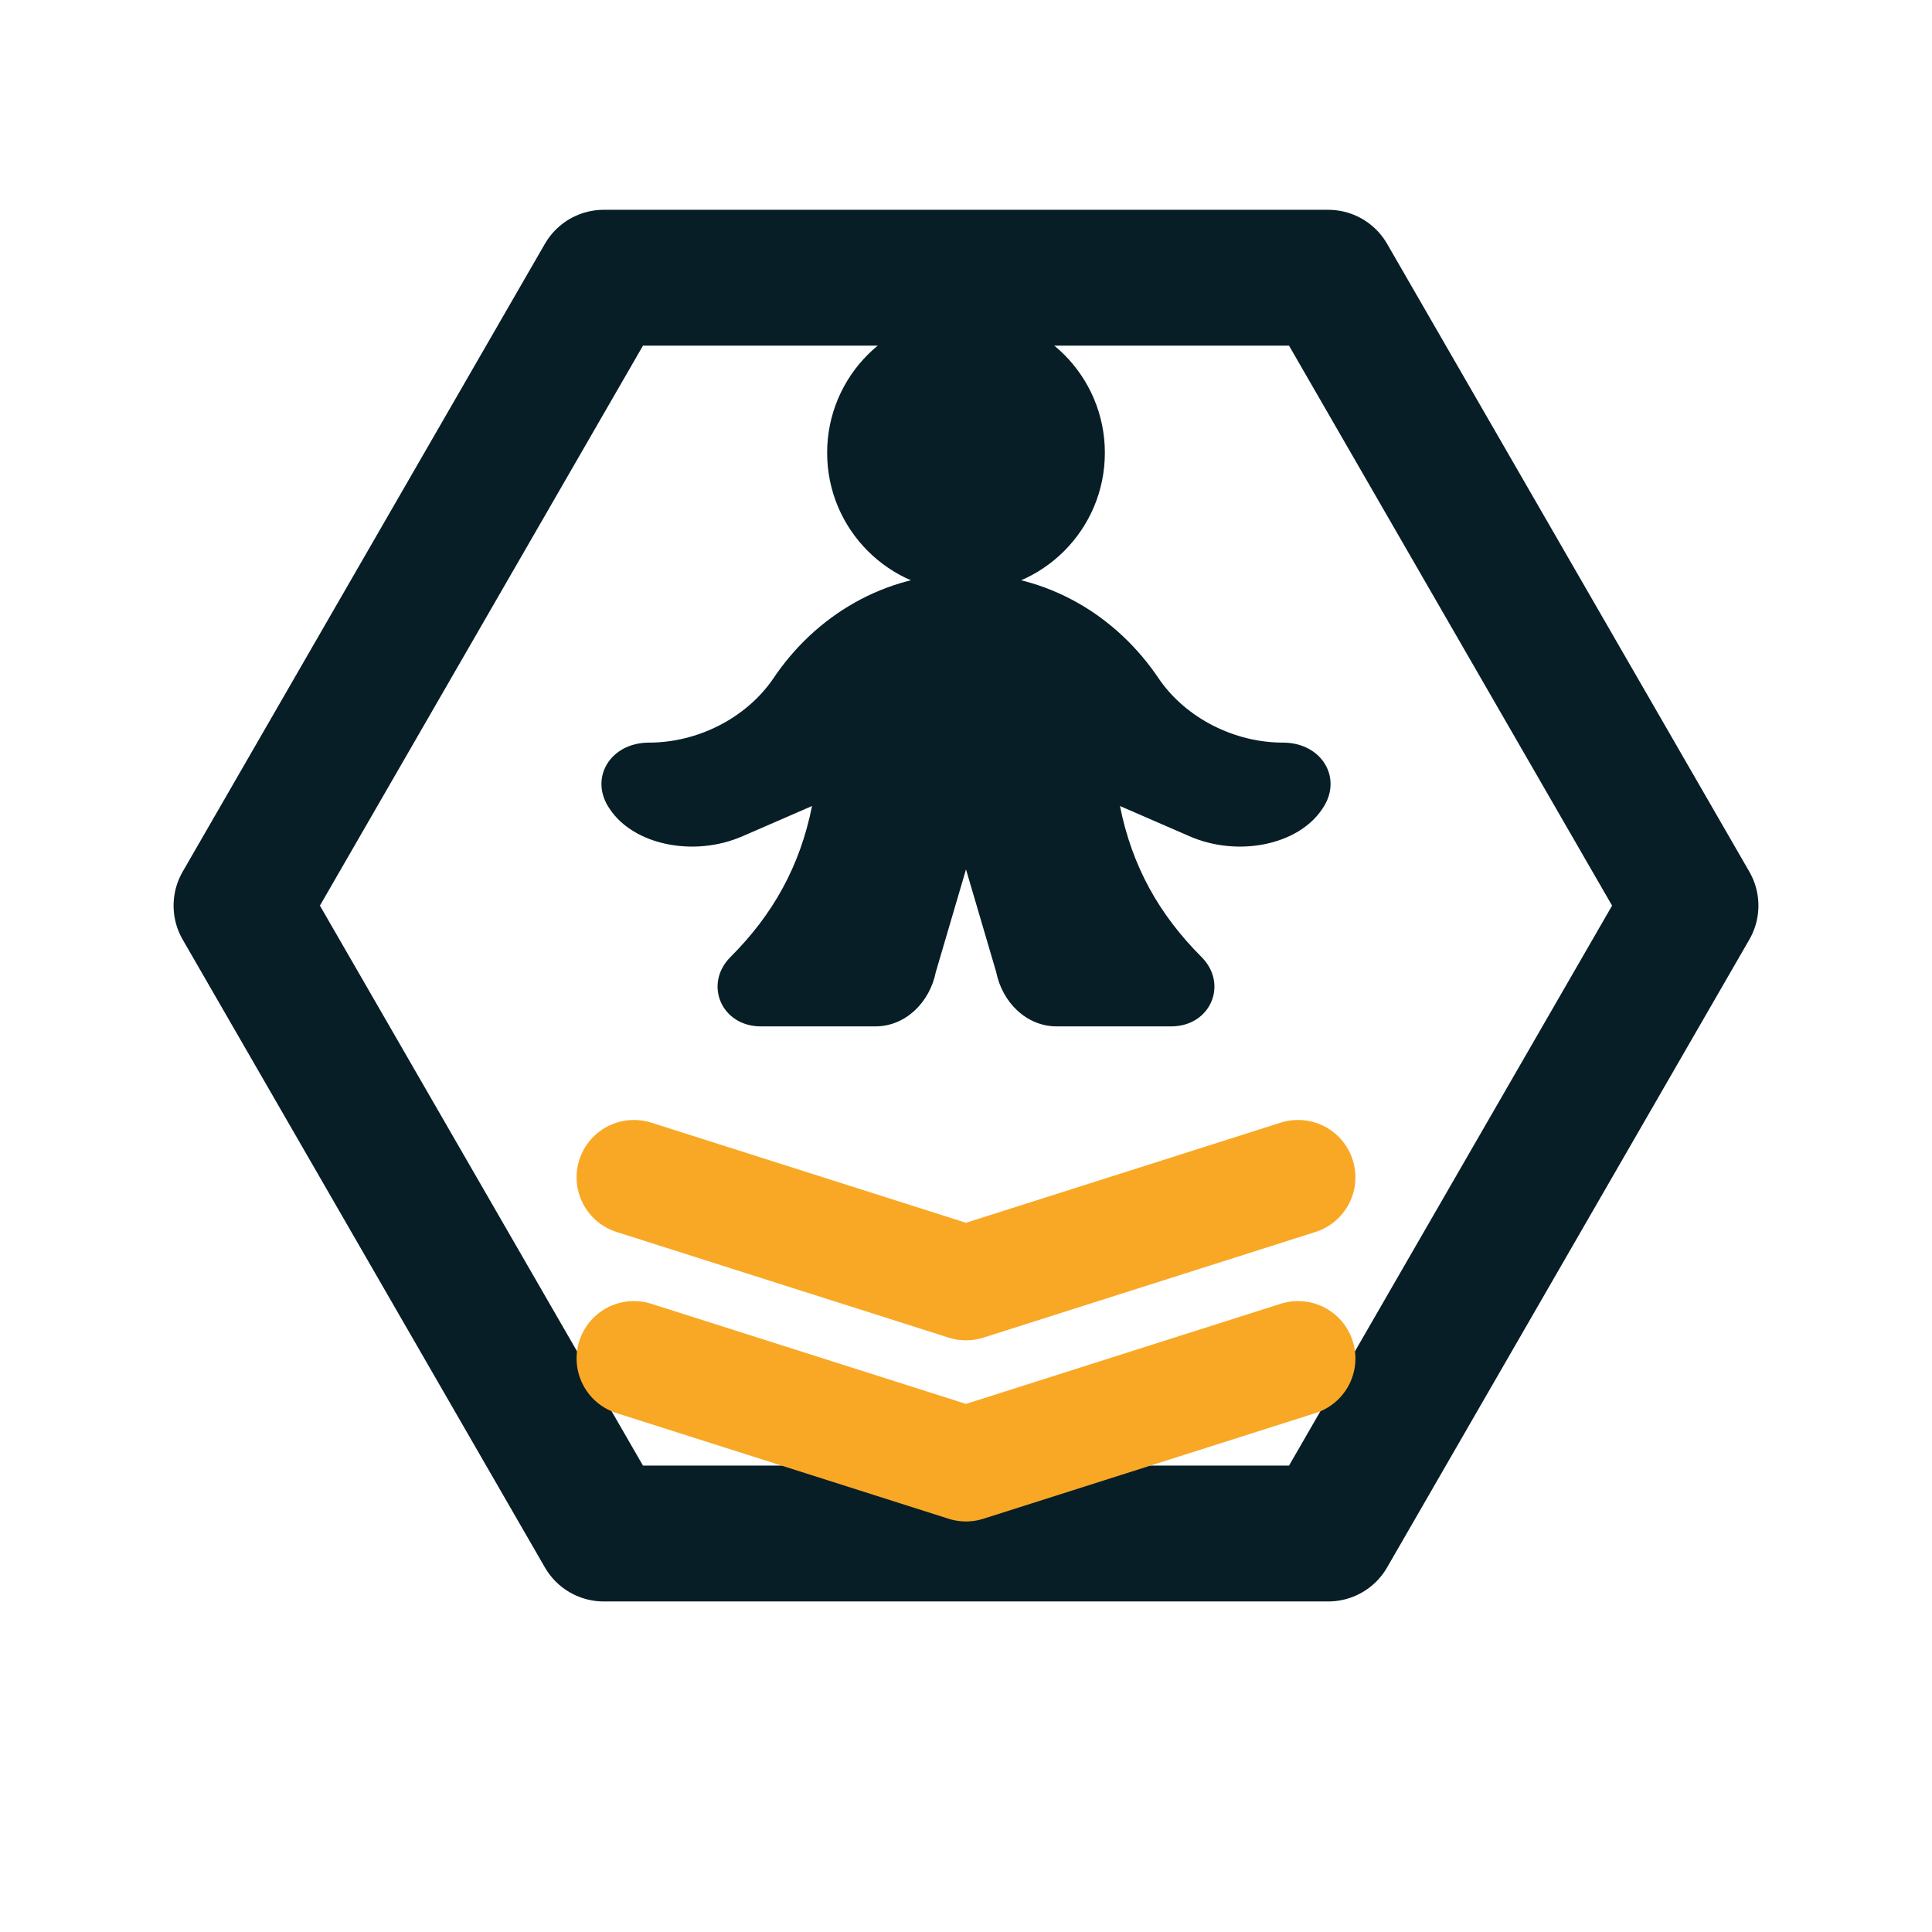
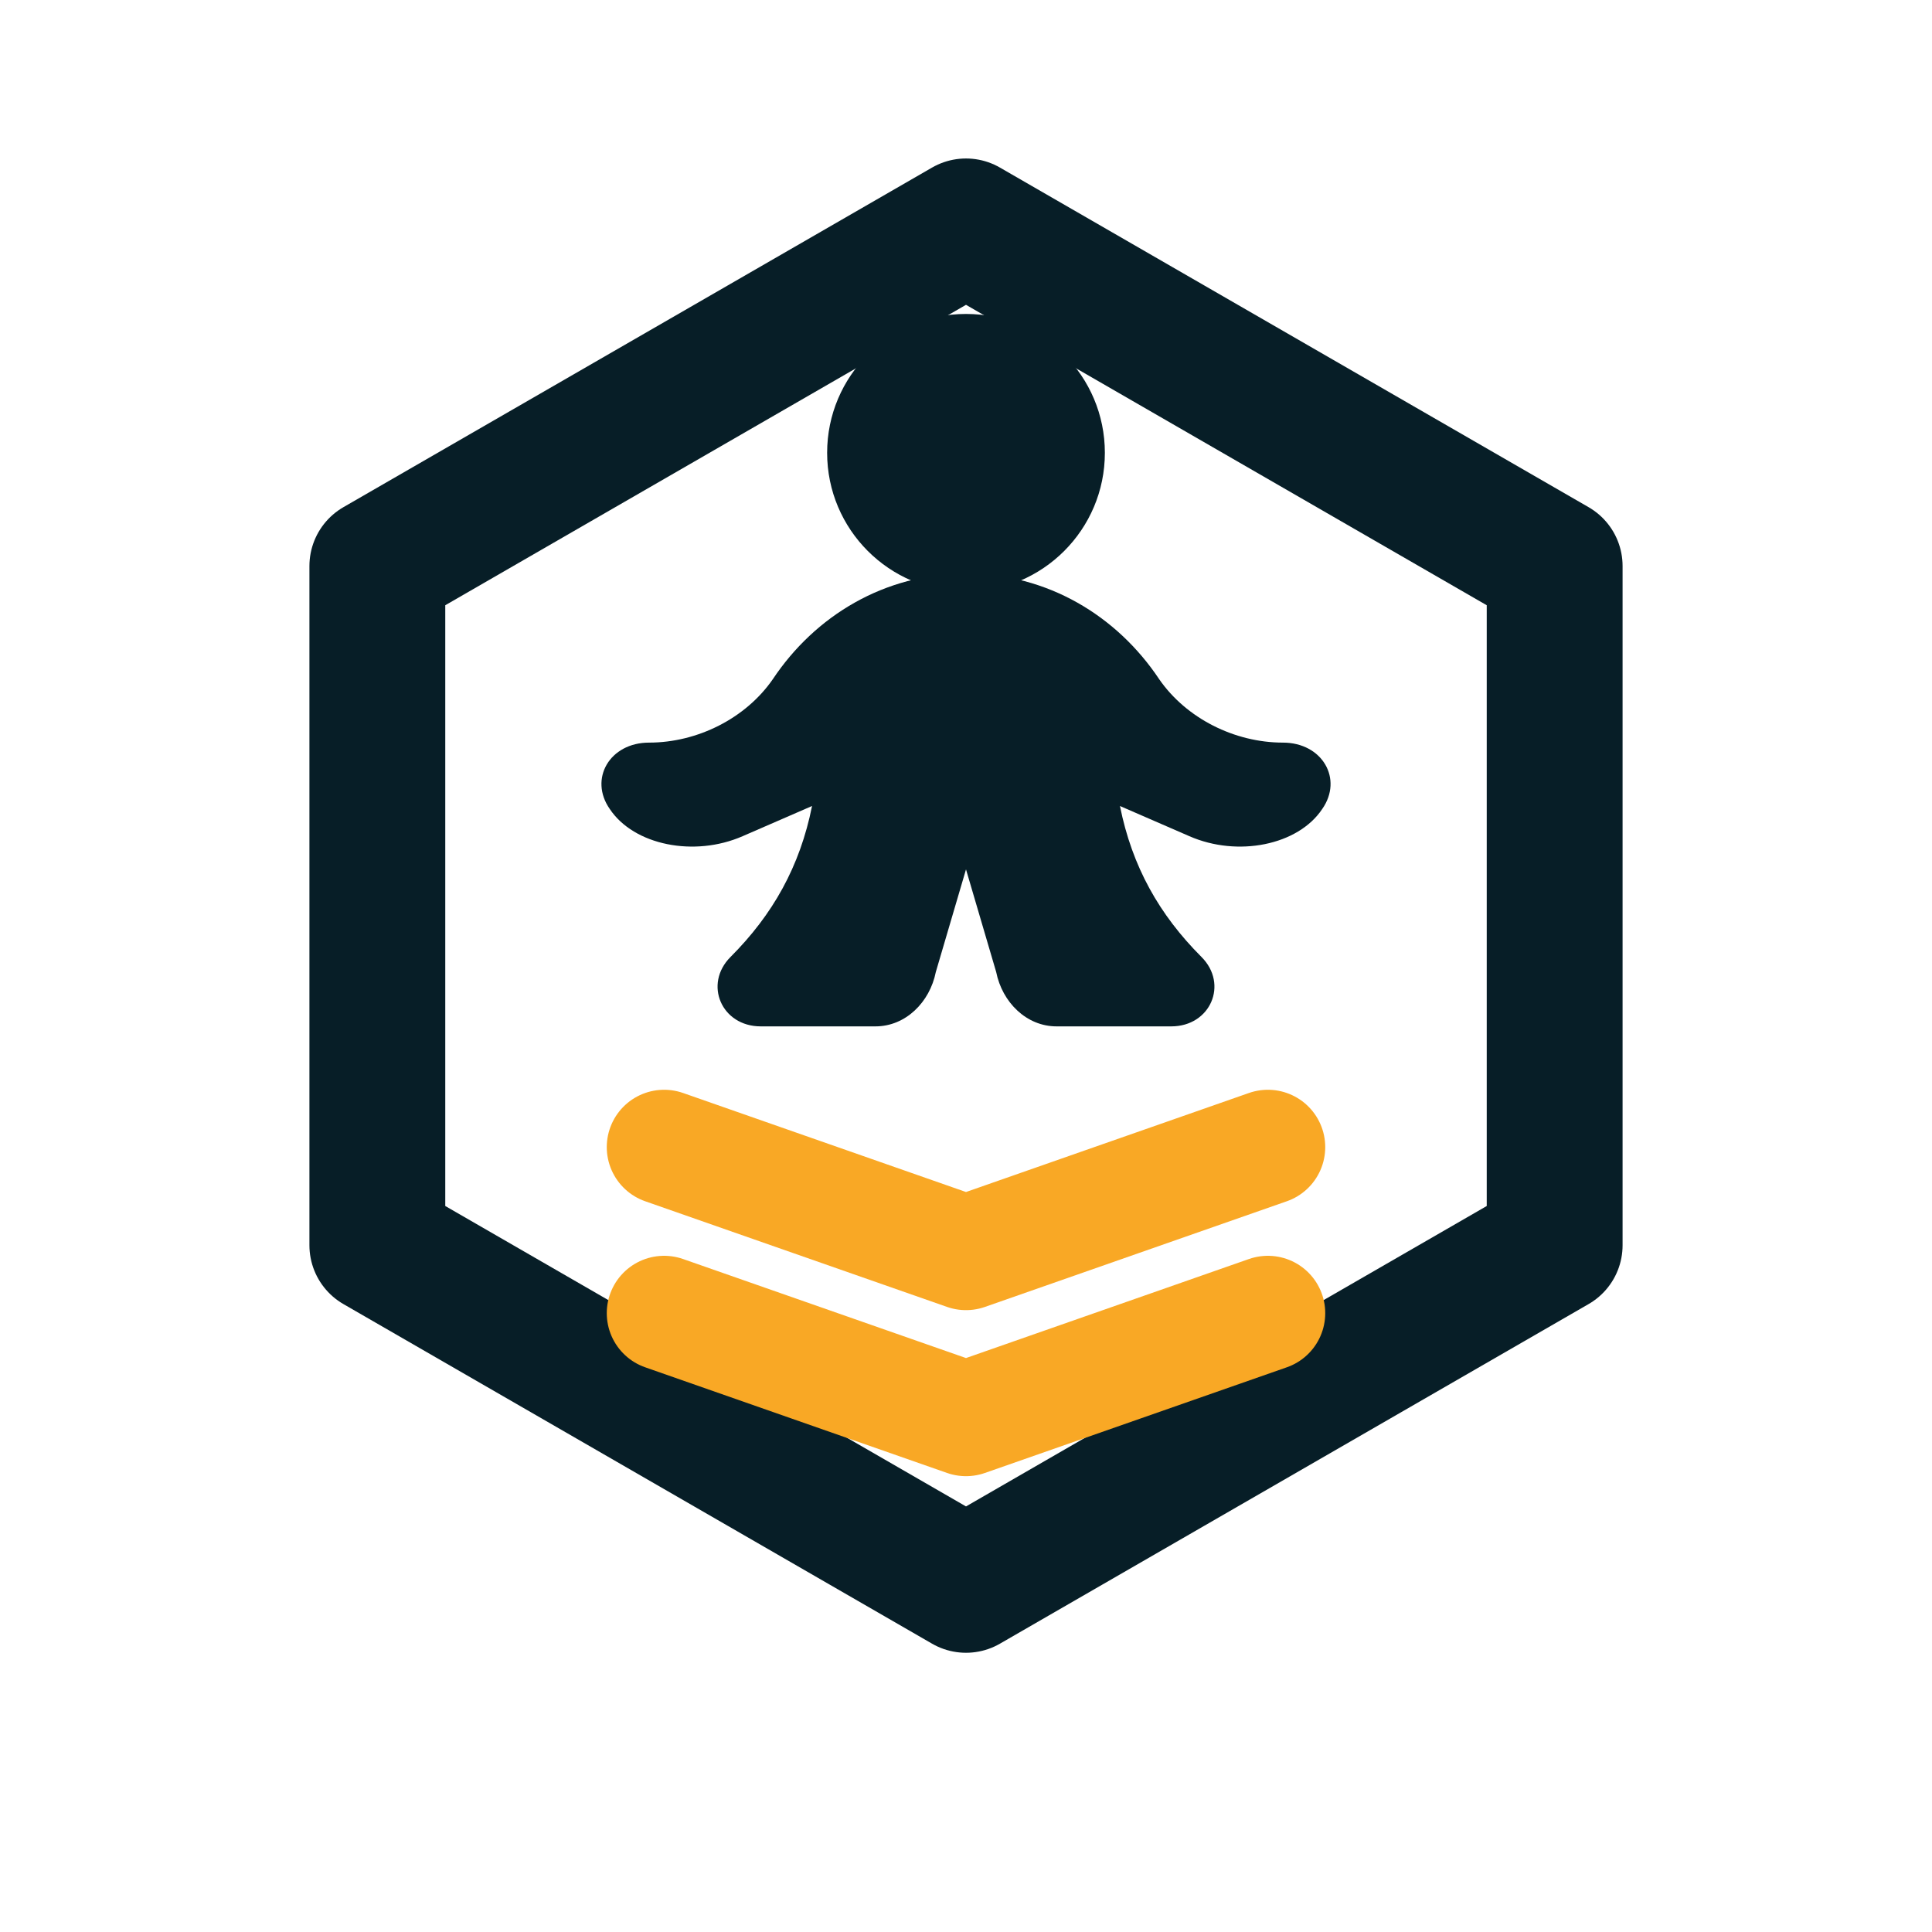
<svg xmlns="http://www.w3.org/2000/svg" width="64" height="64" viewBox="0 0 64 64" fill="none">
  <style>
    .ink { stroke: #071e27; }
    .ink-fill { fill: #071e27; }
    @media (prefers-color-scheme: dark) {
      .ink { stroke: #dff4ff; }
      .ink-fill { fill: #dff4ff; }
    }
  </style>
-   <path class="ink" d="M44 9.2 L56 30 L44 50.8 L20 50.8 L8 30 L20 9.2 Z" stroke-width="4.5" stroke-linejoin="round" />
+   <path class="ink" d="M32 7.5 L51.5 18.75 L51.5 41.25 L32 52.5 L12.5 41.25 L12.5 18.75 Z" stroke-width="4.5" stroke-linejoin="round" />
  <circle class="ink-fill" cx="32" cy="15" r="4.6" />
  <path class="ink-fill" d="M32 19 C29.3 19 27 20.4 25.6 22.5 C24.7 23.8 23.1 24.6 21.5 24.6 C20.2 24.6 19.5 25.8 20.2 26.8 C21 28 23 28.4 24.6 27.7 L26.9 26.7 C26.5 28.7 25.6 30.3 24.2 31.7 C23.3 32.6 23.9 34 25.2 34 L29 34 C30 34 30.8 33.2 31 32.2 L32 28.8 L33 32.2 C33.2 33.2 34 34 35 34 L38.8 34 C40.1 34 40.7 32.6 39.8 31.7 C38.4 30.3 37.5 28.7 37.1 26.7 L39.4 27.7 C41 28.4 43 28 43.8 26.8 C44.5 25.8 43.8 24.6 42.5 24.6 C40.9 24.6 39.3 23.8 38.4 22.5 C37 20.4 34.7 19 32 19 Z" />
-   <path d="M21 39 L32 42.5 L43 39" stroke="#f9a825" stroke-width="3.8" stroke-linecap="round" stroke-linejoin="round" />
-   <path d="M21 45 L32 48.5 L43 45" stroke="#f9a825" stroke-width="3.8" stroke-linecap="round" stroke-linejoin="round" />
+   <path d="M22 38 L32 41.5 L42 38" stroke="#f9a825" stroke-width="3.8" stroke-linecap="round" stroke-linejoin="round" />
+   <path d="M22 43.5 L32 47 L42 43.5" stroke="#f9a825" stroke-width="3.8" stroke-linecap="round" stroke-linejoin="round" />
</svg>
